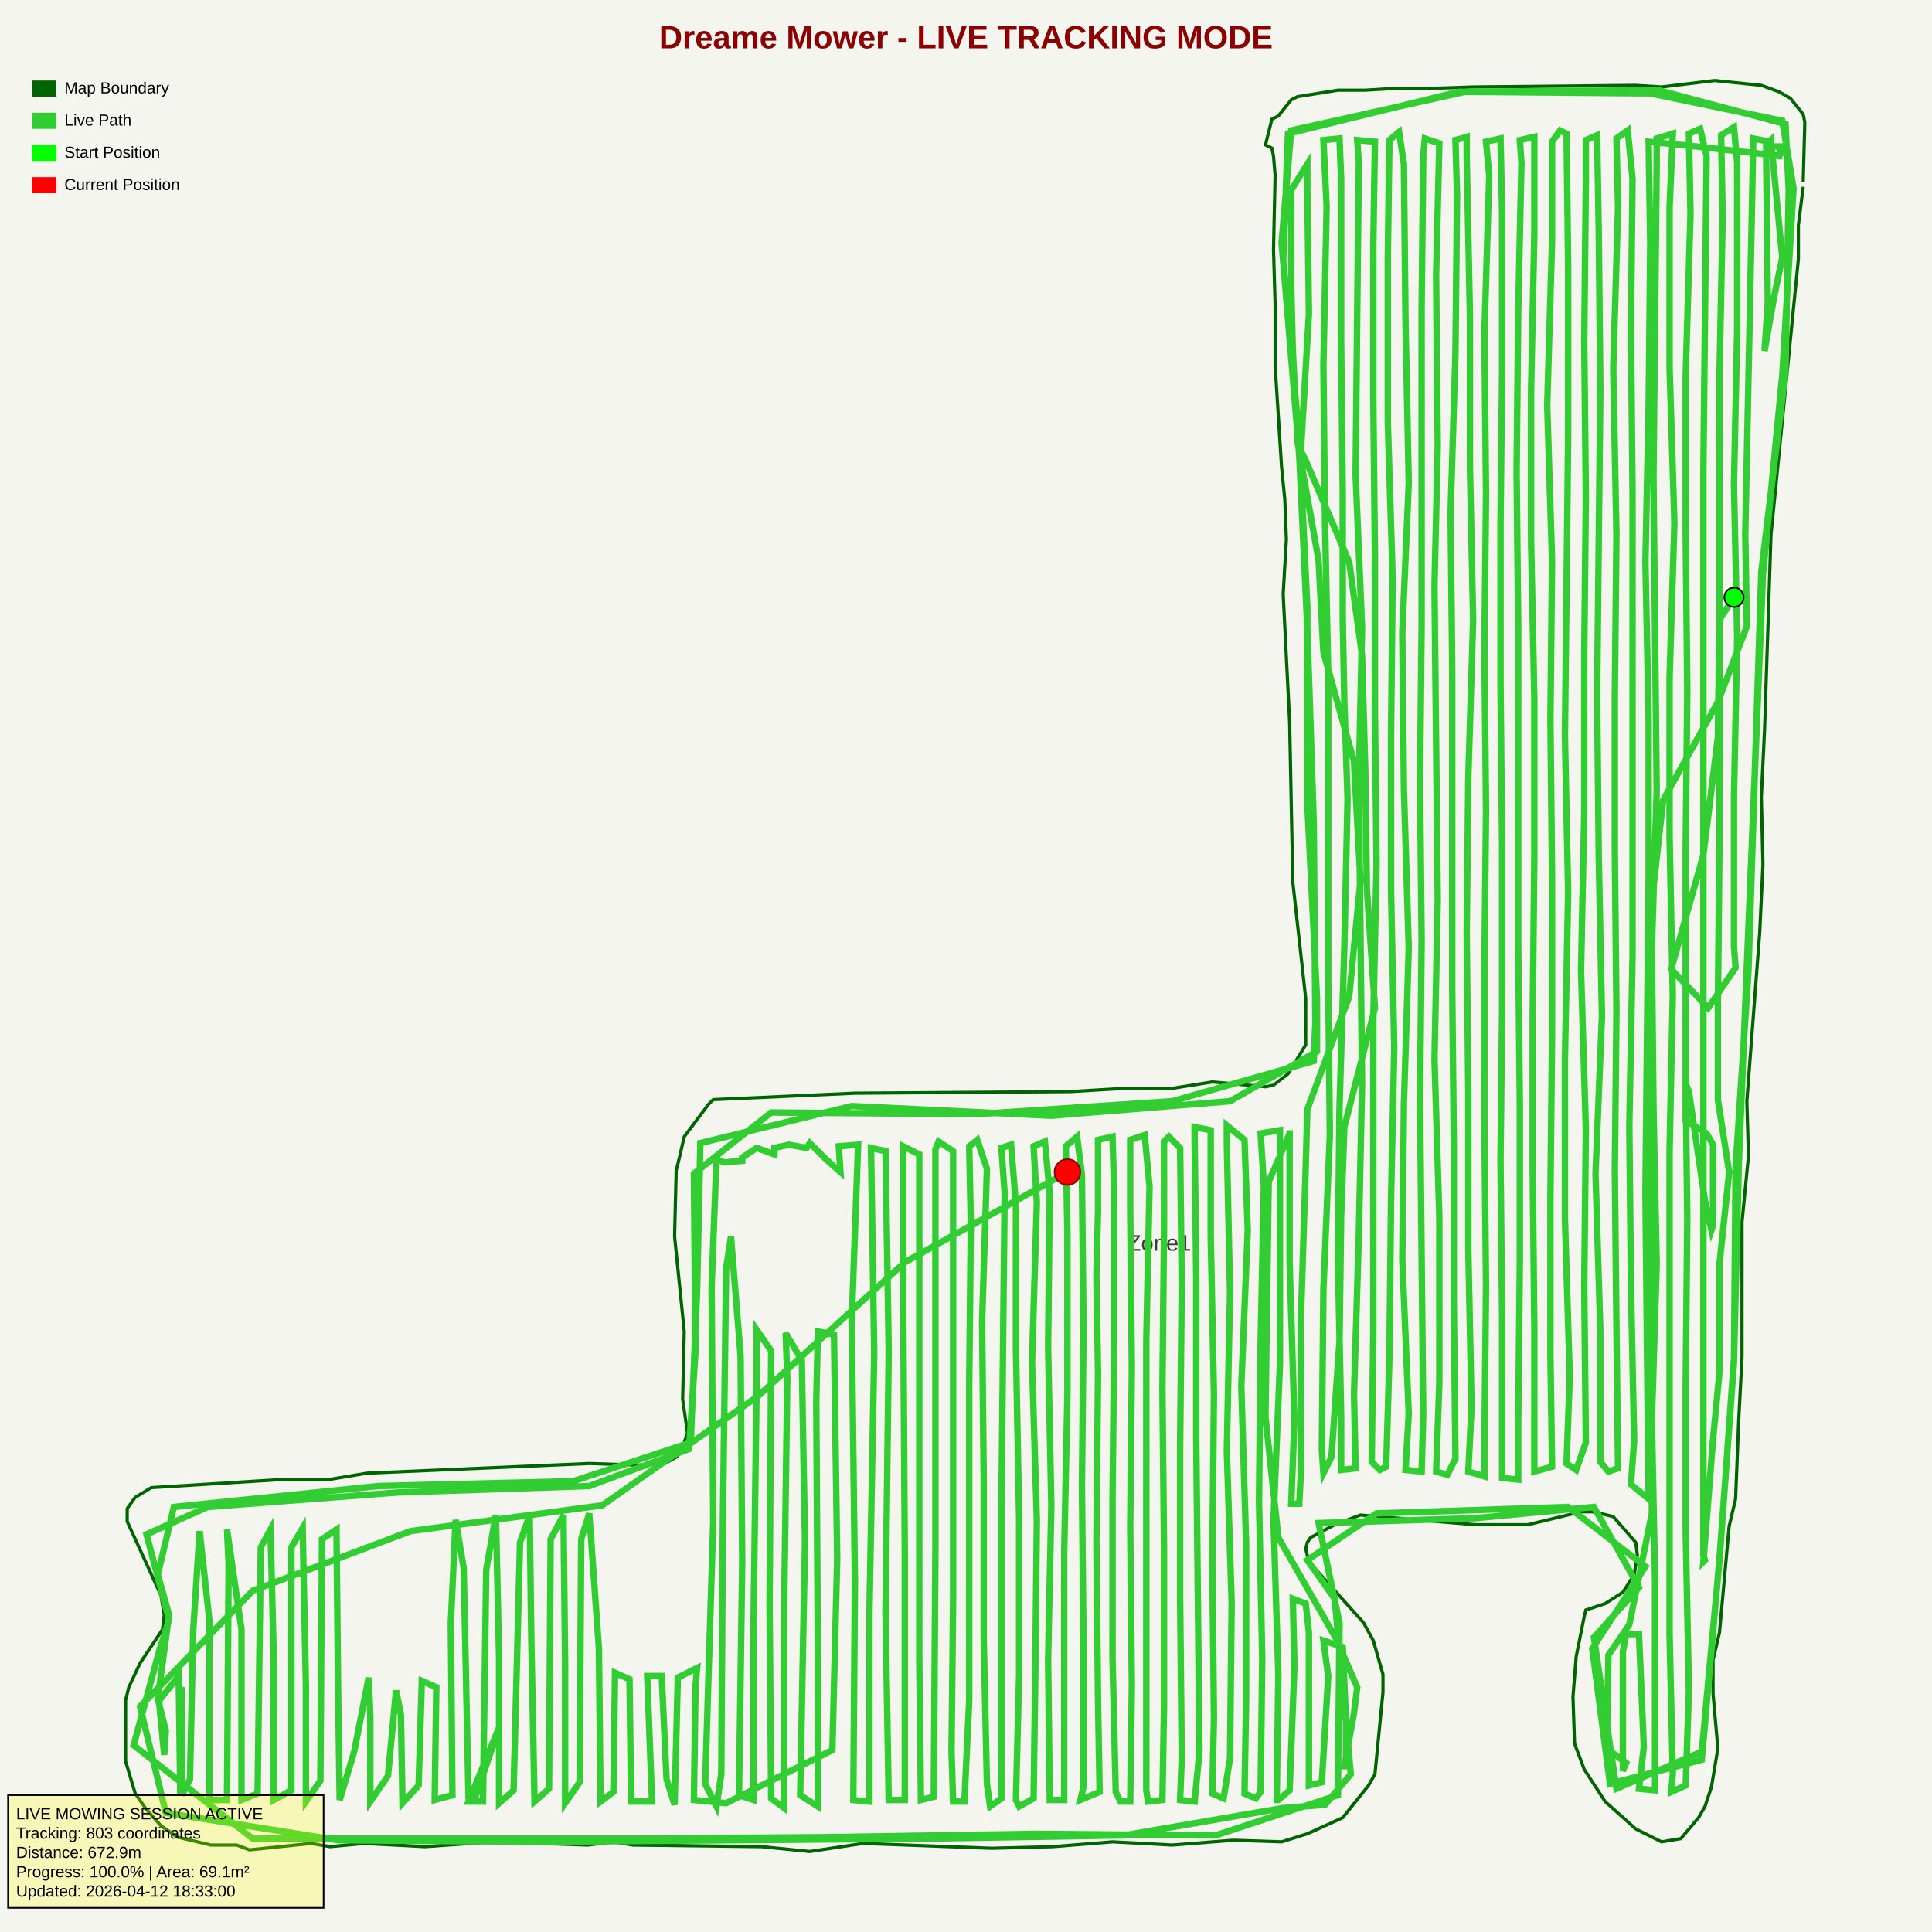
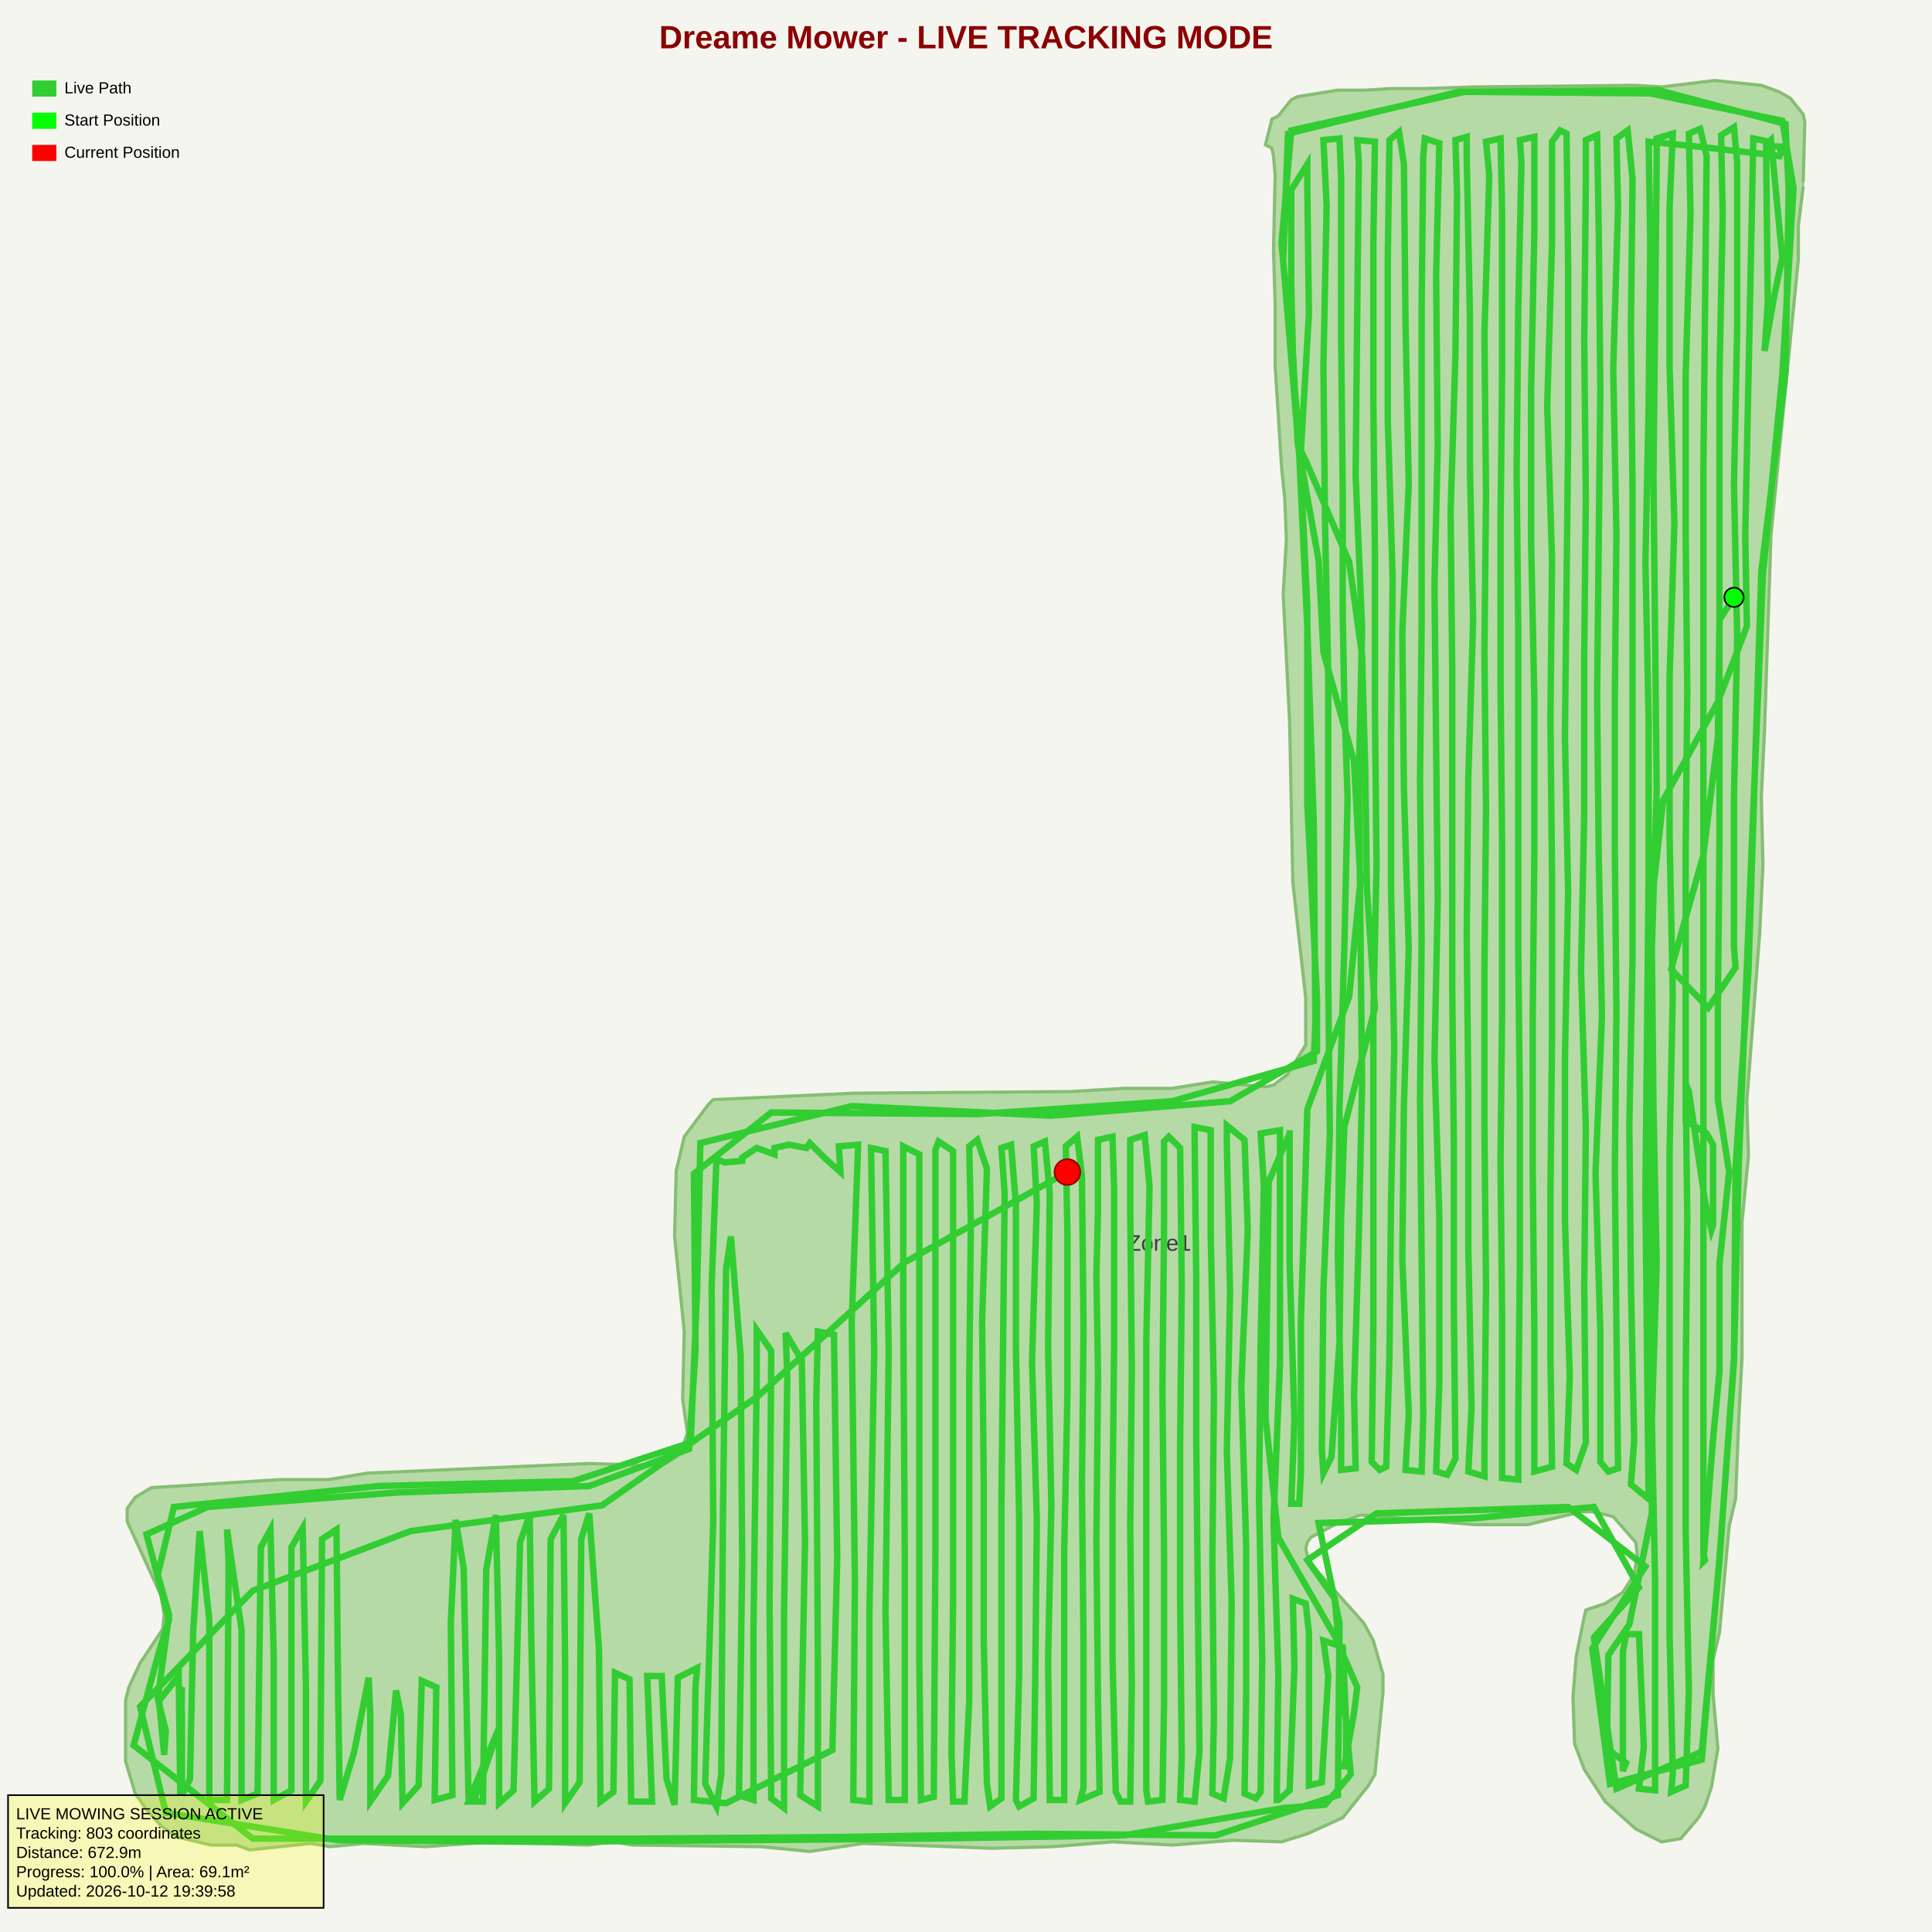
<svg xmlns="http://www.w3.org/2000/svg" width="1200" height="1200" viewBox="0 0 1200 1200">
  <rect width="100%" height="100%" fill="#f5f5f0" />
-   <path d="M 1120 113 L 1121 76 L 1120 71 L 1112 61 L 1105 57 L 1094 53 L 1065 50 L 1032 54 L 1016 53 L 915 54 L 885 55 L 864 55 L 848 56 L 831 56 L 806 60 L 802 62 L 794 72 L 790 74 L 786 90 L 790 92 L 791 97 L 792 109 L 791 155 L 792 189 L 792 227 L 796 290 L 798 310 L 799 335 L 797 369 L 801 448 L 803 548 L 811 620 L 811 649 L 800 667 L 791 674 L 786 675 L 753 672 L 728 676 L 698 676 L 665 678 L 531 679 L 443 683 L 440 686 L 425 706 L 422 719 L 420 727 L 419 768 L 425 827 L 424 869 L 427 890 L 423 902 L 420 905 L 413 909 L 396 910 L 366 909 L 228 915 L 204 919 L 174 919 L 94 924 L 84 930 L 79 937 L 79 945 L 100 991 L 102 1003 L 101 1012 L 87 1033 L 80 1048 L 78 1056 L 78 1094 L 84 1114 L 91 1124 L 100 1134 L 110 1141 L 131 1146 L 147 1146 L 155 1149 L 193 1145 L 205 1147 L 226 1145 L 264 1147 L 306 1144 L 365 1146 L 381 1144 L 393 1146 L 473 1147 L 503 1150 L 536 1145 L 616 1148 L 654 1147 L 691 1144 L 728 1146 L 766 1143 L 796 1144 L 812 1139 L 834 1129 L 850 1109 L 854 1102 L 859 1051 L 859 1040 L 853 1019 L 847 1008 L 813 970 L 811 962 L 812 958 L 814 955 L 829 947 L 845 941 L 916 947 L 941 947 L 949 947 L 982 939 L 990 939 L 1002 942 L 1016 958 L 1017 966 L 1015 978 L 1008 989 L 997 996 L 985 1000 L 984 1004 L 979 1029 L 977 1054 L 978 1083 L 984 1099 L 997 1119 L 1016 1136 L 1024 1140 L 1032 1144 L 1044 1142 L 1055 1129 L 1059 1122 L 1063 1110 L 1067 1086 L 1064 1052 L 1064 1031 L 1068 1014 L 1074 948 L 1078 931 L 1080 881 L 1082 843 L 1082 759 L 1086 718 L 1085 684 L 1093 579 L 1095 537 L 1094 495 L 1096 453 L 1100 332 L 1117 161 L 1117 140 L 1120 116" stroke="#006400" stroke-width="2" fill="none" />
+   <polygon points="1120,113 1121,76 1120,71 1112,61 1105,57 1094,53 1065,50 1032,54 1016,53 915,54 885,55 864,55 848,56 831,56 806,60 802,62 794,72 790,74 786,90 790,92 791,97 792,109 791,155 792,189 792,227 796,290 798,310 799,335 797,369 801,448 803,548 811,620 811,649 800,667 791,674 786,675 753,672 728,676 698,676 665,678 531,679 443,683 440,686 425,706 422,719 420,727 419,768 425,827 424,869 427,890 423,902 420,905 413,909 396,910 366,909 228,915 204,919 174,919 94,924 84,930 79,937 79,945 100,991 102,1003 101,1012 87,1033 80,1048 78,1056 78,1094 84,1114 91,1124 100,1134 110,1141 131,1146 147,1146 155,1149 193,1145 205,1147 226,1145 264,1147 306,1144 365,1146 381,1144 393,1146 473,1147 503,1150 536,1145 616,1148 654,1147 691,1144 728,1146 766,1143 796,1144 812,1139 834,1129 850,1109 854,1102 859,1051 859,1040 853,1019 847,1008 813,970 811,962 812,958 814,955 829,947 845,941 916,947 941,947 949,947 982,939 990,939 1002,942 1016,958 1017,966 1015,978 1008,989 997,996 985,1000 984,1004 979,1029 977,1054 978,1083 984,1099 997,1119 1016,1136 1024,1140 1032,1144 1044,1142 1055,1129 1059,1122 1063,1110 1067,1086 1064,1052 1064,1031 1068,1014 1074,948 1078,931 1080,881 1082,843 1082,759 1086,718 1085,684 1093,579 1095,537 1094,495 1096,453 1100,332 1117,161 1117,140 1120,116" fill="#a4d291c8" stroke="#86be73" />
+   <path d="M 1120 113 L 1121 76 L 1120 71 L 1112 61 L 1105 57 L 1094 53 L 1065 50 L 1032 54 L 1016 53 L 915 54 L 885 55 L 864 55 L 848 56 L 831 56 L 806 60 L 802 62 L 794 72 L 790 74 L 786 90 L 790 92 L 791 97 L 792 109 L 791 155 L 792 189 L 792 227 L 796 290 L 798 310 L 799 335 L 797 369 L 801 448 L 803 548 L 811 620 L 811 649 L 800 667 L 791 674 L 786 675 L 753 672 L 728 676 L 698 676 L 665 678 L 531 679 L 443 683 L 440 686 L 425 706 L 422 719 L 420 727 L 419 768 L 425 827 L 424 869 L 427 890 L 423 902 L 420 905 L 413 909 L 396 910 L 366 909 L 228 915 L 204 919 L 174 919 L 94 924 L 84 930 L 79 937 L 79 945 L 100 991 L 102 1003 L 101 1012 L 87 1033 L 80 1048 L 78 1056 L 78 1094 L 84 1114 L 91 1124 L 100 1134 L 110 1141 L 131 1146 L 147 1146 L 155 1149 L 193 1145 L 205 1147 L 226 1145 L 264 1147 L 306 1144 L 365 1146 L 381 1144 L 393 1146 L 473 1147 L 503 1150 L 536 1145 L 616 1148 L 654 1147 L 691 1144 L 728 1146 L 766 1143 L 796 1144 L 812 1139 L 834 1129 L 850 1109 L 854 1102 L 859 1051 L 859 1040 L 853 1019 L 847 1008 L 813 970 L 811 962 L 812 958 L 814 955 L 829 947 L 845 941 L 916 947 L 941 947 L 949 947 L 982 939 L 990 939 L 1002 942 L 1016 958 L 1017 966 L 1015 978 L 1008 989 L 997 996 L 985 1000 L 984 1004 L 979 1029 L 977 1054 L 978 1083 L 984 1099 L 997 1119 L 1016 1136 L 1024 1140 L 1032 1144 L 1044 1142 L 1055 1129 L 1059 1122 L 1063 1110 L 1067 1086 L 1064 1052 L 1064 1031 L 1068 1014 L 1074 948 L 1078 931 L 1080 881 L 1082 843 L 1082 759 L 1086 718 L 1085 684 L 1093 579 L 1095 537 L 1094 495 L 1096 453 L 1100 332 L 1117 161 L 1117 140 L 1120 116" stroke="#86be73" stroke-width="2" fill="none" />
  <text x="720" y="772" font-family="Arial, sans-serif" font-size="14" fill="#3c3c3c" text-anchor="middle" dominant-baseline="central">Zone1</text>
  <path d="M 1077 371 L 1068 385 L 1067 458 L 1058 531 L 1038 602 L 1061 626 L 1078 601 L 1077 588 L 1077 495 L 1079 396 L 1077 301 L 1079 204 L 1079 101 L 1077 79 L 1069 84 L 1070 134 L 1068 233 L 1068 331 L 1068 429 L 1068 521 L 1067 626 L 1067 683 L 1074 728 L 1068 785 L 1068 852 L 1064 894 L 1058 970 L 1059 969 L 1058 966 L 1058 877 L 1058 779 L 1058 683 L 1058 584 L 1058 486 L 1058 387 L 1058 292 L 1059 195 L 1060 97 L 1056 80 L 1049 83 L 1050 133 L 1047 233 L 1047 332 L 1048 429 L 1047 527 L 1047 626 L 1047 696 L 1060 704 L 1064 711 L 1064 761 L 1063 764 L 1059 746 L 1049 678 L 1047 673 L 1047 674 L 1048 756 L 1047 861 L 1047 951 L 1049 1050 L 1047 1109 L 1038 1113 L 1039 1102 L 1037 1015 L 1037 910 L 1037 814 L 1037 715 L 1039 618 L 1037 519 L 1037 421 L 1040 325 L 1037 228 L 1037 129 L 1039 83 L 1029 86 L 1029 102 L 1028 197 L 1027 296 L 1028 394 L 1029 491 L 1026 589 L 1027 688 L 1029 785 L 1026 882 L 1028 982 L 1028 1079 L 1028 1112 L 1018 1111 L 1021 1085 L 1018 1015 L 1010 1015 L 1008 1026 L 1008 1100 L 1010 1095 L 998 1086 L 999 1028 L 1012 1009 L 1026 940 L 1026 868 L 1026 793 L 1026 716 L 1026 647 L 1025 569 L 1033 497 L 1067 436 L 1085 389 L 1084 332 L 1086 235 L 1088 137 L 1089 86 L 1099 88 L 1100 87 L 1107 160 L 1102 184 L 1096 218 L 1098 188 L 1097 97 L 1097 91 L 1106 91 L 1106 97 L 1107 97 L 1054 91 L 1024 88 L 1025 152 L 1024 252 L 1022 349 L 1024 447 L 1024 544 L 1023 642 L 1022 741 L 1023 840 L 1024 931 L 1013 922 L 1015 895 L 1013 798 L 1012 699 L 1014 594 L 1014 495 L 1014 395 L 1014 306 L 1013 203 L 1014 111 L 1011 81 L 1004 86 L 1005 129 L 1002 229 L 1004 332 L 1003 432 L 1003 529 L 1004 628 L 1003 727 L 1004 825 L 1005 912 L 999 914 L 994 908 L 994 827 L 991 729 L 995 631 L 993 532 L 992 432 L 993 336 L 994 242 L 993 143 L 992 84 L 985 87 L 985 112 L 984 212 L 985 309 L 984 406 L 984 505 L 982 603 L 985 701 L 984 799 L 985 896 L 979 913 L 973 909 L 975 855 L 972 757 L 972 658 L 974 554 L 972 457 L 973 365 L 974 270 L 974 165 L 973 83 L 969 81 L 964 88 L 964 150 L 961 252 L 964 348 L 963 447 L 964 545 L 964 643 L 963 742 L 963 842 L 964 911 L 953 914 L 953 910 L 953 825 L 952 728 L 952 631 L 953 532 L 953 434 L 951 337 L 951 242 L 953 145 L 953 85 L 944 87 L 945 101 L 943 193 L 942 293 L 943 390 L 943 489 L 943 588 L 944 686 L 944 784 L 943 882 L 943 919 L 933 918 L 933 907 L 933 818 L 932 721 L 933 626 L 933 527 L 932 423 L 932 326 L 933 231 L 933 132 L 932 86 L 923 88 L 925 109 L 922 207 L 923 307 L 922 404 L 923 503 L 922 602 L 922 700 L 923 799 L 922 898 L 922 917 L 912 914 L 914 874 L 912 776 L 912 679 L 911 580 L 912 483 L 915 385 L 913 290 L 913 196 L 911 97 L 911 85 L 904 87 L 905 121 L 904 220 L 901 318 L 902 416 L 902 515 L 902 614 L 903 711 L 903 809 L 904 906 L 899 916 L 892 914 L 894 859 L 894 756 L 891 658 L 893 559 L 892 462 L 891 364 L 893 277 L 892 171 L 894 89 L 885 86 L 884 97 L 883 191 L 883 291 L 883 388 L 882 485 L 883 584 L 882 683 L 883 781 L 884 879 L 883 914 L 873 913 L 875 878 L 871 782 L 872 686 L 875 589 L 872 490 L 871 393 L 875 300 L 873 201 L 872 102 L 869 82 L 863 87 L 862 160 L 862 262 L 865 359 L 864 456 L 864 553 L 866 651 L 864 745 L 863 843 L 861 911 L 857 913 L 852 908 L 853 825 L 853 730 L 853 633 L 855 537 L 854 441 L 854 345 L 853 249 L 853 151 L 854 88 L 843 87 L 844 101 L 843 194 L 842 295 L 846 390 L 844 484 L 845 577 L 846 674 L 844 767 L 841 866 L 842 912 L 833 913 L 833 879 L 831 782 L 832 688 L 835 588 L 837 496 L 835 436 L 834 384 L 834 306 L 833 211 L 833 111 L 832 86 L 822 87 L 824 128 L 822 227 L 823 325 L 825 420 L 825 516 L 825 610 L 826 705 L 822 801 L 821 900 L 822 915 L 827 905 L 832 833 L 833 756 L 835 700 L 854 626 L 849 552 L 848 479 L 846 407 L 838 349 L 811 286 L 808 280 L 813 195 L 812 117 L 812 102 L 802 118 L 802 177 L 803 218 L 806 275 L 819 348 L 822 405 L 841 473 L 845 547 L 838 619 L 812 689 L 811 725 L 808 820 L 808 915 L 807 934 L 802 934 L 804 882 L 801 784 L 801 702 L 801 704 L 788 734 L 787 807 L 786 880 L 794 955 L 830 1018 L 843 1048 L 841 1064 L 835 1097 L 836 1097 L 836 1068 L 834 1023 L 822 1019 L 825 1041 L 821 1107 L 813 1109 L 813 1103 L 813 1014 L 811 996 L 803 993 L 804 1035 L 801 1112 L 794 1118 L 793 1118 L 794 1040 L 791 944 L 795 847 L 795 751 L 795 702 L 783 704 L 785 736 L 783 834 L 782 932 L 784 1030 L 783 1113 L 780 1117 L 773 1114 L 774 1055 L 774 959 L 771 861 L 775 764 L 773 708 L 762 699 L 762 710 L 764 803 L 762 901 L 765 995 L 764 1092 L 760 1117 L 753 1114 L 754 1067 L 753 970 L 754 866 L 752 768 L 752 702 L 742 700 L 742 706 L 743 794 L 743 893 L 744 992 L 745 1088 L 742 1119 L 733 1118 L 734 1092 L 733 994 L 733 897 L 734 799 L 733 713 L 726 706 L 723 709 L 723 764 L 722 863 L 723 962 L 723 1060 L 722 1118 L 713 1119 L 712 1112 L 712 1027 L 712 931 L 712 832 L 714 737 L 711 705 L 702 708 L 702 751 L 703 850 L 702 948 L 703 1047 L 702 1119 L 696 1119 L 693 1113 L 691 1029 L 691 933 L 692 835 L 692 739 L 691 706 L 682 708 L 682 752 L 681 792 L 682 853 L 681 958 L 682 1057 L 683 1113 L 671 1118 L 673 1110 L 673 1021 L 672 923 L 673 825 L 672 730 L 669 706 L 662 712 L 663 767 L 663 866 L 661 964 L 661 1061 L 661 1118 L 652 1118 L 652 1116 L 651 1031 L 653 935 L 651 837 L 652 741 L 649 709 L 642 712 L 644 747 L 641 846 L 644 944 L 643 1043 L 642 1117 L 633 1122 L 631 1118 L 633 1040 L 633 943 L 631 837 L 631 748 L 628 711 L 622 713 L 624 741 L 623 837 L 622 935 L 622 1041 L 622 1117 L 615 1122 L 613 1108 L 611 1018 L 611 919 L 610 821 L 613 726 L 607 708 L 602 712 L 603 760 L 602 859 L 602 957 L 602 1056 L 599 1119 L 592 1119 L 591 1088 L 592 993 L 592 895 L 592 799 L 592 715 L 583 709 L 581 714 L 581 962 L 580 1116 L 572 1118 L 571 1032 L 571 870 L 571 717 L 561 712 L 561 809 L 562 967 L 562 1118 L 552 1118 L 550 1001 L 552 839 L 550 715 L 541 713 L 543 840 L 540 1002 L 540 1119 L 530 1118 L 531 982 L 529 821 L 533 711 L 521 712 L 522 728 L 513 720 L 503 710 L 501 713 L 490 711 L 481 713 L 481 717 L 470 713 L 461 719 L 461 721 L 450 722 L 445 720 L 442 799 L 443 945 L 438 1108 L 445 1122 L 448 1102 L 449 945 L 451 788 L 454 768 L 460 842 L 461 970 L 459 1115 L 468 1118 L 468 1011 L 470 856 L 470 826 L 479 839 L 478 997 L 479 1117 L 487 1123 L 487 1002 L 489 856 L 488 828 L 498 845 L 500 958 L 497 1115 L 508 1122 L 508 1030 L 507 870 L 508 827 L 518 829 L 520 968 L 517 1087 L 451 1120 L 431 1118 L 432 1047 L 433 1036 L 421 1042 L 419 1121 L 414 1105 L 411 1041 L 402 1041 L 405 1119 L 392 1119 L 391 1043 L 382 1039 L 381 1113 L 373 1119 L 372 1024 L 366 940 L 361 956 L 360 1107 L 351 1120 L 351 1033 L 350 941 L 342 956 L 341 1111 L 332 1119 L 330 1018 L 329 941 L 323 958 L 319 1112 L 310 1120 L 310 1030 L 308 941 L 302 975 L 300 1119 L 291 1119 L 310 1073 L 295 1117 L 291 1116 L 288 974 L 283 944 L 280 1008 L 281 1115 L 270 1118 L 271 1048 L 262 1044 L 260 1109 L 250 1120 L 249 1065 L 246 1050 L 241 1103 L 230 1119 L 230 1066 L 229 1042 L 220 1088 L 211 1118 L 210 1050 L 209 950 L 200 956 L 199 1106 L 190 1119 L 190 1047 L 188 949 L 181 961 L 181 1112 L 170 1118 L 170 1028 L 168 950 L 162 961 L 160 1114 L 150 1118 L 150 1012 L 141 950 L 142 971 L 141 1118 L 130 1118 L 130 1006 L 124 951 L 120 1013 L 118 1105 L 113 1115 L 113 1064 L 112 1050 L 113 1048 L 112 1113 L 112 1115 L 111 1041 L 99 1056 L 99 1059 L 102 1090 L 103 1075 L 98 1055 L 105 1003 L 98 978 L 108 936 L 235 923 L 356 920 L 429 896 L 433 801 L 435 710 L 529 687 L 653 693 L 764 684 L 818 653 L 818 620 L 812 499 L 812 377 L 807 273 L 796 151 L 802 81 L 910 57 L 1030 56 L 1109 77 L 1111 118 L 1109 231 L 1094 355 L 1090 478 L 1085 600 L 1080 723 L 1077 844 L 1068 969 L 1057 1088 L 1004 1111 L 990 1017 L 1018 986 L 990 936 L 916 943 L 819 946 L 832 1008 L 831 1115 L 755 1140 L 644 1139 L 521 1141 L 399 1142 L 277 1142 L 157 1142 L 83 1084 L 99 1025 L 105 1006 L 91 953 L 129 936 L 247 927 L 366 923 L 428 900 L 432 839 L 431 729 L 479 691 L 607 692 L 728 684 L 816 659 L 817 635 L 816 511 L 812 390 L 807 283 L 797 162 L 800 83 L 906 57 L 1025 58 L 1107 75 L 1114 117 L 1107 233 L 1095 357 L 1090 479 L 1086 603 L 1078 725 L 1077 846 L 1068 968 L 1057 1093 L 1000 1108 L 989 1024 L 1022 973 L 974 936 L 855 940 L 812 969 L 829 993 L 839 1102 L 823 1121 L 797 1123 L 698 1140 L 575 1142 L 455 1143 L 333 1144 L 210 1143 L 103 1126 L 87 1060 L 157 988 L 255 951 L 374 935 L 471 867 L 562 784 L 663 728" stroke="#32cd32" stroke-width="4" fill="none" />
  <circle cx="1077" cy="371" r="6" fill="#00ff00" stroke="#000000" />
  <circle cx="663" cy="728" r="8" fill="#ff0000" stroke="#8b0000" />
  <text x="600" y="30" font-family="Arial, sans-serif" font-size="20" font-weight="bold" fill="#8b0000" text-anchor="middle">Dreame Mower - LIVE TRACKING MODE</text>
-   <rect x="20" y="50" width="15" height="10" fill="#006400" />
-   <text x="40" y="58" font-family="Arial, sans-serif" font-size="10" fill="#000000">Map Boundary</text>
-   <rect x="20" y="70" width="15" height="10" fill="#32cd32" />
-   <text x="40" y="78" font-family="Arial, sans-serif" font-size="10" fill="#000000">Live Path</text>
-   <rect x="20" y="90" width="15" height="10" fill="#00ff00" />
-   <text x="40" y="98" font-family="Arial, sans-serif" font-size="10" fill="#000000">Start Position</text>
-   <rect x="20" y="110" width="15" height="10" fill="#ff0000" />
-   <text x="40" y="118" font-family="Arial, sans-serif" font-size="10" fill="#000000">Current Position</text>
+   <rect x="20" y="50" width="15" height="10" fill="#32cd32" />
+   <text x="40" y="58" font-family="Arial, sans-serif" font-size="10" fill="#000000">Live Path</text>
+   <rect x="20" y="70" width="15" height="10" fill="#00ff00" />
+   <text x="40" y="78" font-family="Arial, sans-serif" font-size="10" fill="#000000">Start Position</text>
+   <rect x="20" y="90" width="15" height="10" fill="#ff0000" />
+   <text x="40" y="98" font-family="Arial, sans-serif" font-size="10" fill="#000000">Current Position</text>
  <g>
    <rect x="5" y="1115" width="196.0" height="70" fill="#ffff003b" stroke="#000000" />
    <text x="10" y="1130" font-family="Arial, sans-serif" font-size="10" fill="#000000">LIVE MOWING SESSION ACTIVE</text>
    <text x="10" y="1142" font-family="Arial, sans-serif" font-size="10" fill="#000000">Tracking: 803 coordinates</text>
    <text x="10" y="1154" font-family="Arial, sans-serif" font-size="10" fill="#000000">Distance: 672.9m</text>
    <text x="10" y="1166" font-family="Arial, sans-serif" font-size="10" fill="#000000">Progress: 100.0% | Area: 69.1m²</text>
-     <text x="10" y="1178" font-family="Arial, sans-serif" font-size="10" fill="#000000">Updated: 2026-04-12 18:33:00</text>
+     <text x="10" y="1178" font-family="Arial, sans-serif" font-size="10" fill="#000000">Updated: 2026-10-12 19:39:58</text>
  </g>
</svg>
